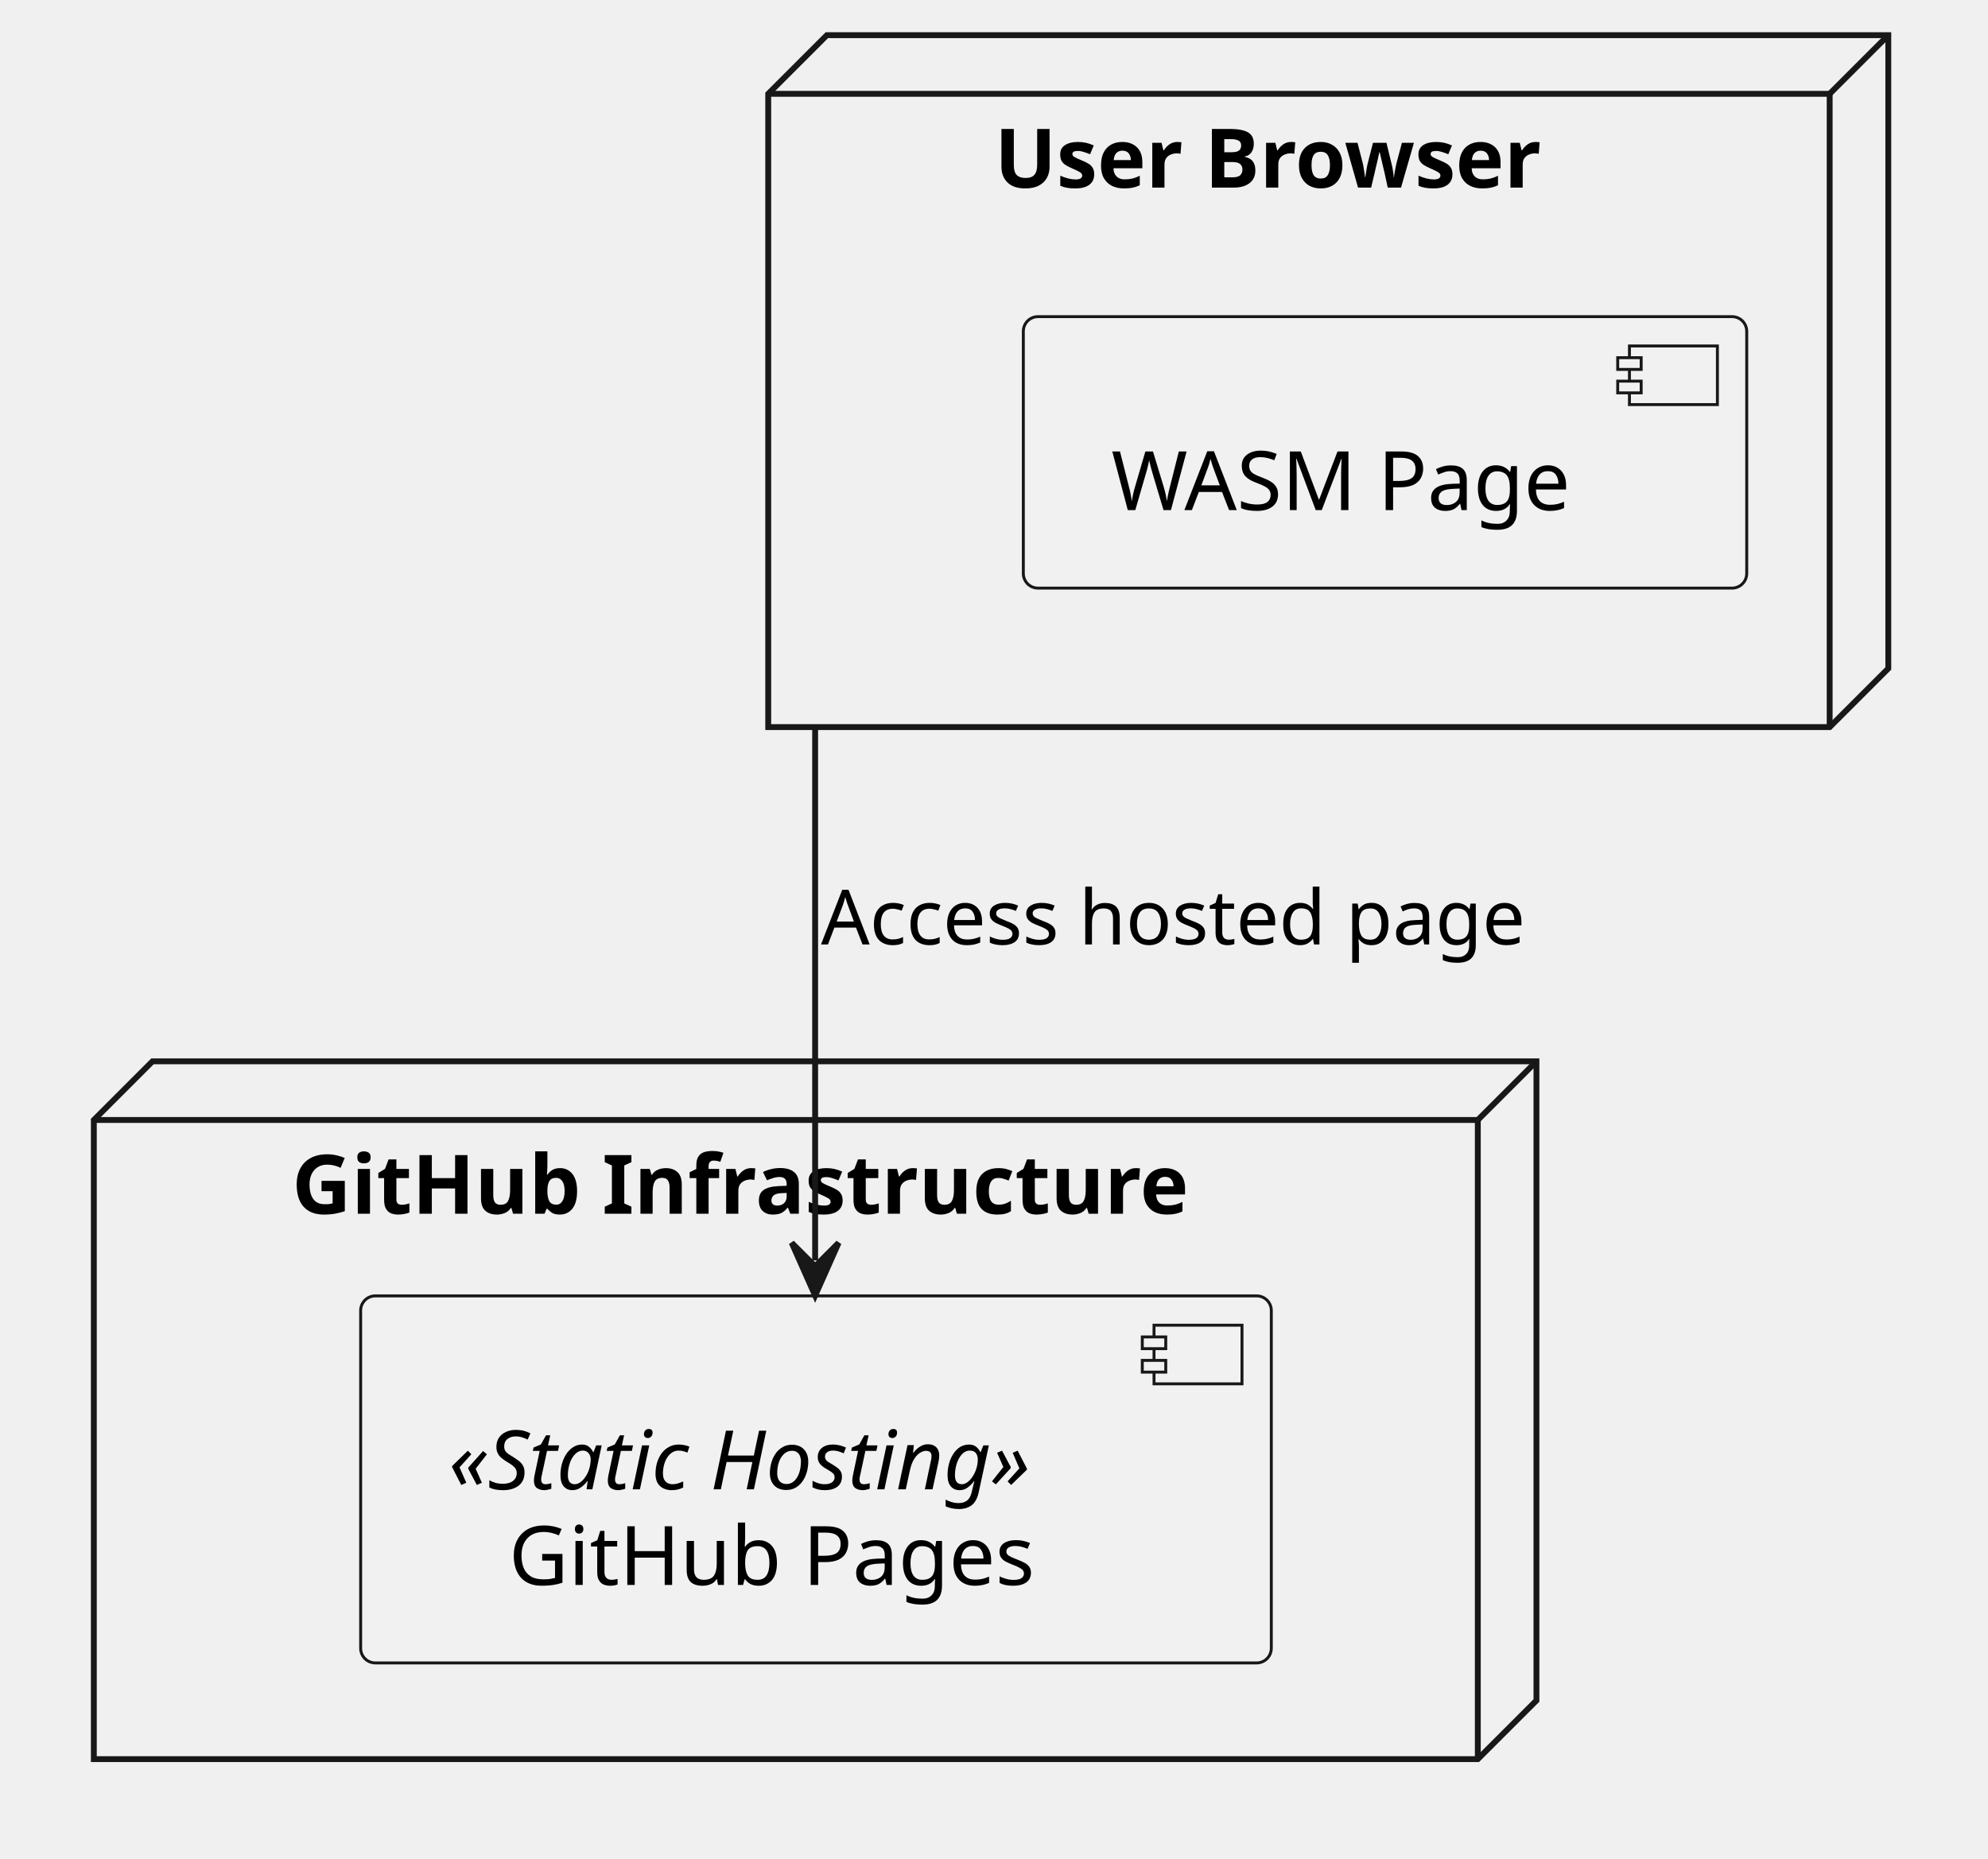
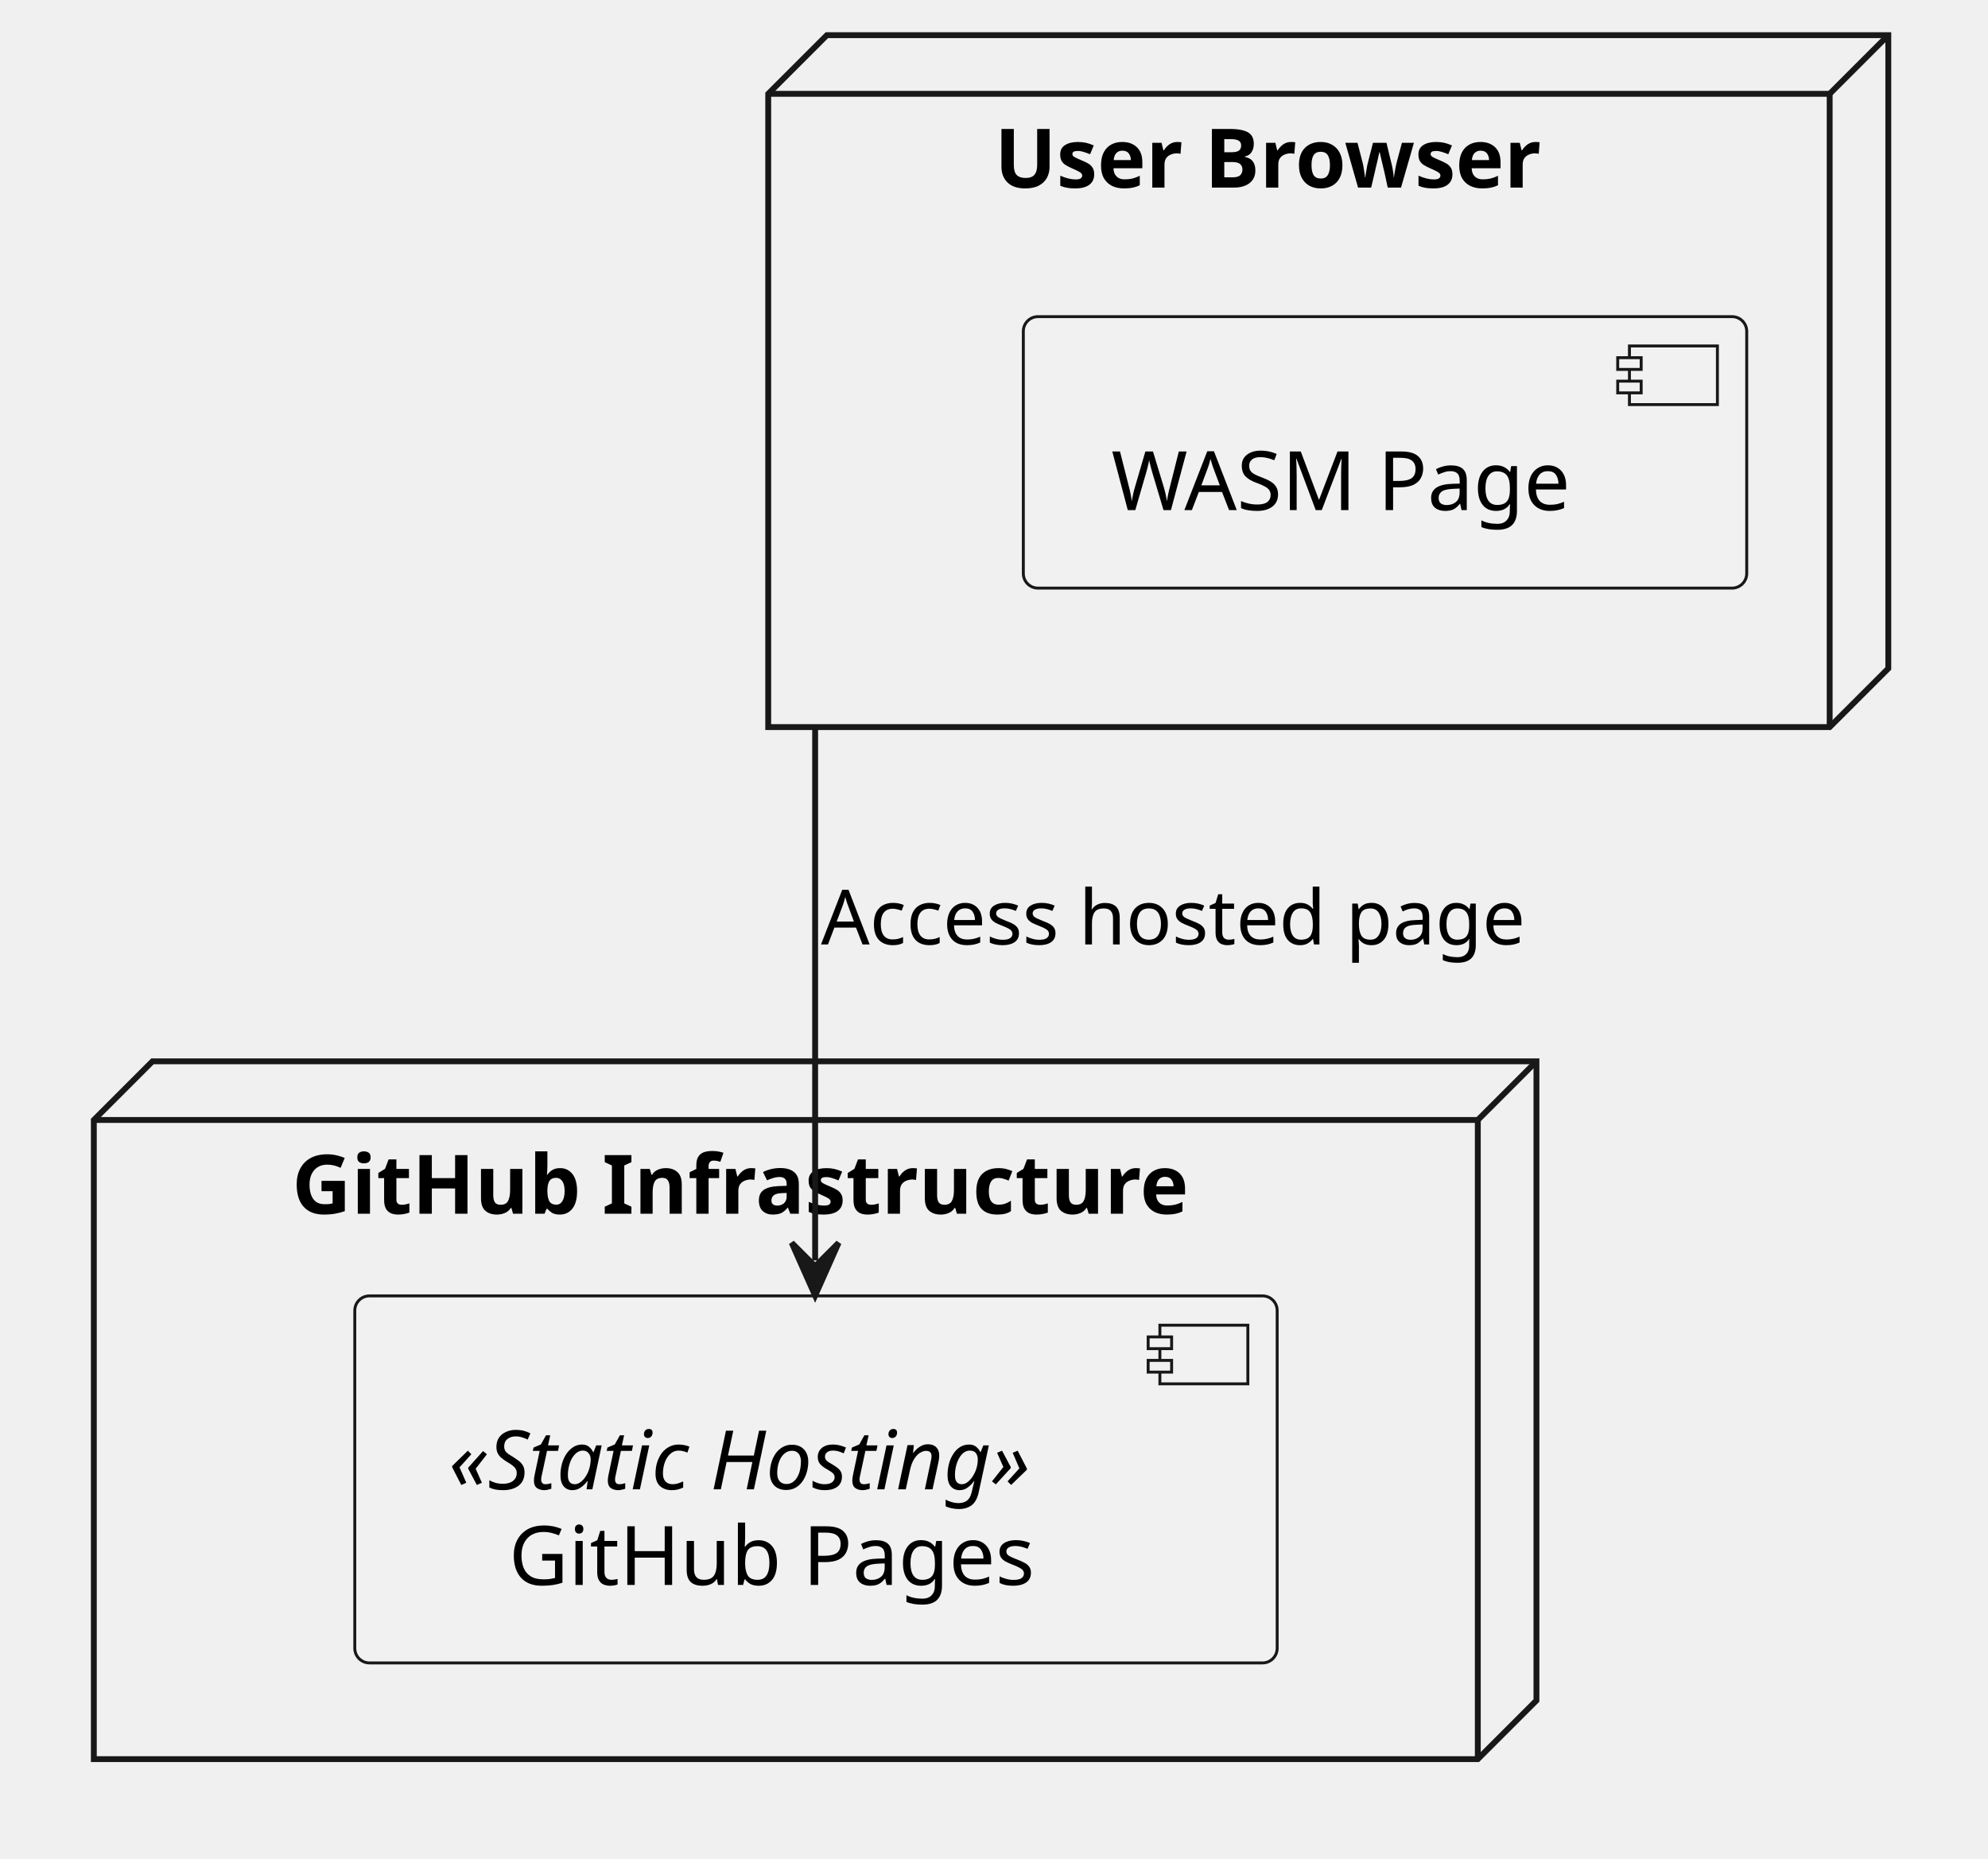
- <svg xmlns="http://www.w3.org/2000/svg" contentStyleType="text/css" height="317px" preserveAspectRatio="none" style="width:339px;height:317px;background:#FFFFFF;" version="1.1" viewBox="0 0 339 317" width="339px" zoomAndPan="magnify">
+ <svg xmlns="http://www.w3.org/2000/svg" contentStyleType="text/css" data-diagram-type="DESCRIPTION" height="317px" preserveAspectRatio="none" style="width:339px;height:317px;background:#FFFFFF;" version="1.1" viewBox="0 0 339 317" width="339px" zoomAndPan="magnify">
  <defs />
  <g>
    <g id="cluster_GitHub Infrastructure">
-       <polygon fill="none" points="16,191,26,181,262,181,262,290,252,300,16,300,16,191" style="stroke:#181818;stroke-width:1;" />
+       <polygon fill="#FFFFFF" fill-opacity="0" points="16,191,26,181,262,181,262,290,252,300,16,300,16,191" style="stroke:#181818;stroke-width:1;" />
      <line style="stroke:#181818;stroke-width:1;" x1="252" x2="262" y1="191" y2="181" />
      <line style="stroke:#181818;stroke-width:1;" x1="16" x2="252" y1="191" y2="191" />
      <line style="stroke:#181818;stroke-width:1;" x1="252" x2="252" y1="191" y2="300" />
      <text fill="#000000" font-family="sans-serif" font-size="14" font-weight="bold" lengthAdjust="spacing" textLength="170.434" x="49.783" y="206.995">GitHub Infrastructure</text>
    </g>
    <g id="cluster_User Browser">
-       <polygon fill="none" points="131,16,141,6,322,6,322,114,312,124,131,124,131,16" style="stroke:#181818;stroke-width:1;" />
+       <polygon fill="#FFFFFF" fill-opacity="0" points="131,16,141,6,322,6,322,114,312,124,131,124,131,16" style="stroke:#181818;stroke-width:1;" />
      <line style="stroke:#181818;stroke-width:1;" x1="312" x2="322" y1="16" y2="6" />
      <line style="stroke:#181818;stroke-width:1;" x1="131" x2="312" y1="16" y2="16" />
      <line style="stroke:#181818;stroke-width:1;" x1="312" x2="312" y1="16" y2="124" />
      <text fill="#000000" font-family="sans-serif" font-size="14" font-weight="bold" lengthAdjust="spacing" textLength="105.834" x="169.583" y="31.995">User Browser</text>
    </g>
    <g id="elem_GitHub Pages">
-       <rect fill="#F1F1F1" height="62.594" rx="2.5" ry="2.5" style="stroke:#181818;stroke-width:0.5;" width="155.288" x="61.5" y="221" />
-       <rect fill="#F1F1F1" height="10" style="stroke:#181818;stroke-width:0.5;" width="15" x="196.788" y="226" />
-       <rect fill="#F1F1F1" height="2" style="stroke:#181818;stroke-width:0.5;" width="4" x="194.788" y="228" />
-       <rect fill="#F1F1F1" height="2" style="stroke:#181818;stroke-width:0.5;" width="4" x="194.788" y="232" />
+       <rect fill="#F1F1F1" height="62.594" rx="2.5" ry="2.5" style="stroke:#181818;stroke-width:0.5;" width="157.288" x="60.5" y="221" />
+       <rect fill="#F1F1F1" height="10" style="stroke:#181818;stroke-width:0.5;" width="15" x="197.788" y="226" />
+       <rect fill="#F1F1F1" height="2" style="stroke:#181818;stroke-width:0.5;" width="4" x="195.788" y="228" />
+       <rect fill="#F1F1F1" height="2" style="stroke:#181818;stroke-width:0.5;" width="4" x="195.788" y="232" />
      <text fill="#000000" font-family="sans-serif" font-size="14" font-style="italic" lengthAdjust="spacing" textLength="115.288" x="76.5" y="253.995">«Static Hosting»</text>
      <text fill="#000000" font-family="sans-serif" font-size="14" lengthAdjust="spacing" textLength="94.78" x="86.754" y="270.292">GitHub Pages</text>
    </g>
    <g id="elem_WASM Page">
      <rect fill="#F1F1F1" height="46.297" rx="2.5" ry="2.5" style="stroke:#181818;stroke-width:0.5;" width="123.357" x="174.5" y="54" />
      <rect fill="#F1F1F1" height="10" style="stroke:#181818;stroke-width:0.5;" width="15" x="277.857" y="59" />
      <rect fill="#F1F1F1" height="2" style="stroke:#181818;stroke-width:0.5;" width="4" x="275.857" y="61" />
      <rect fill="#F1F1F1" height="2" style="stroke:#181818;stroke-width:0.5;" width="4" x="275.857" y="65" />
      <text fill="#000000" font-family="sans-serif" font-size="14" lengthAdjust="spacing" textLength="83.357" x="189.5" y="86.995">WASM Page</text>
    </g>
    <g id="link_User Browser_GitHub Pages">
-       <path d="M139,124.012 C139,124.229 139,124.447 139,124.665 C139,125.539 139,126.419 139,127.305 C139,129.079 139,130.878 139,132.699 C139,161.835 139,190.585 139,214.95 " fill="none" id="User Browser-to-GitHub Pages" style="stroke:#181818;stroke-width:1;" />
+       <path d="M139,124.012 C139,124.229 139,124.447 139,124.665 C139,125.539 139,126.419 139,127.305 C139,129.079 139,130.878 139,132.699 C139,161.835 139,190.585 139,214.95 " fill="#FFFFFF" fill-opacity="0" id="User Browser-to-GitHub Pages" style="stroke:#181818;stroke-width:1;" />
      <polygon fill="#181818" points="139,220.95,143,211.95,139,215.95,135,211.95,139,220.95" style="stroke:#181818;stroke-width:1;" />
      <text fill="#000000" font-family="sans-serif" font-size="13" lengthAdjust="spacing" textLength="129.778" x="140" y="161.067">Access hosted page</text>
    </g>
  </g>
</svg>
